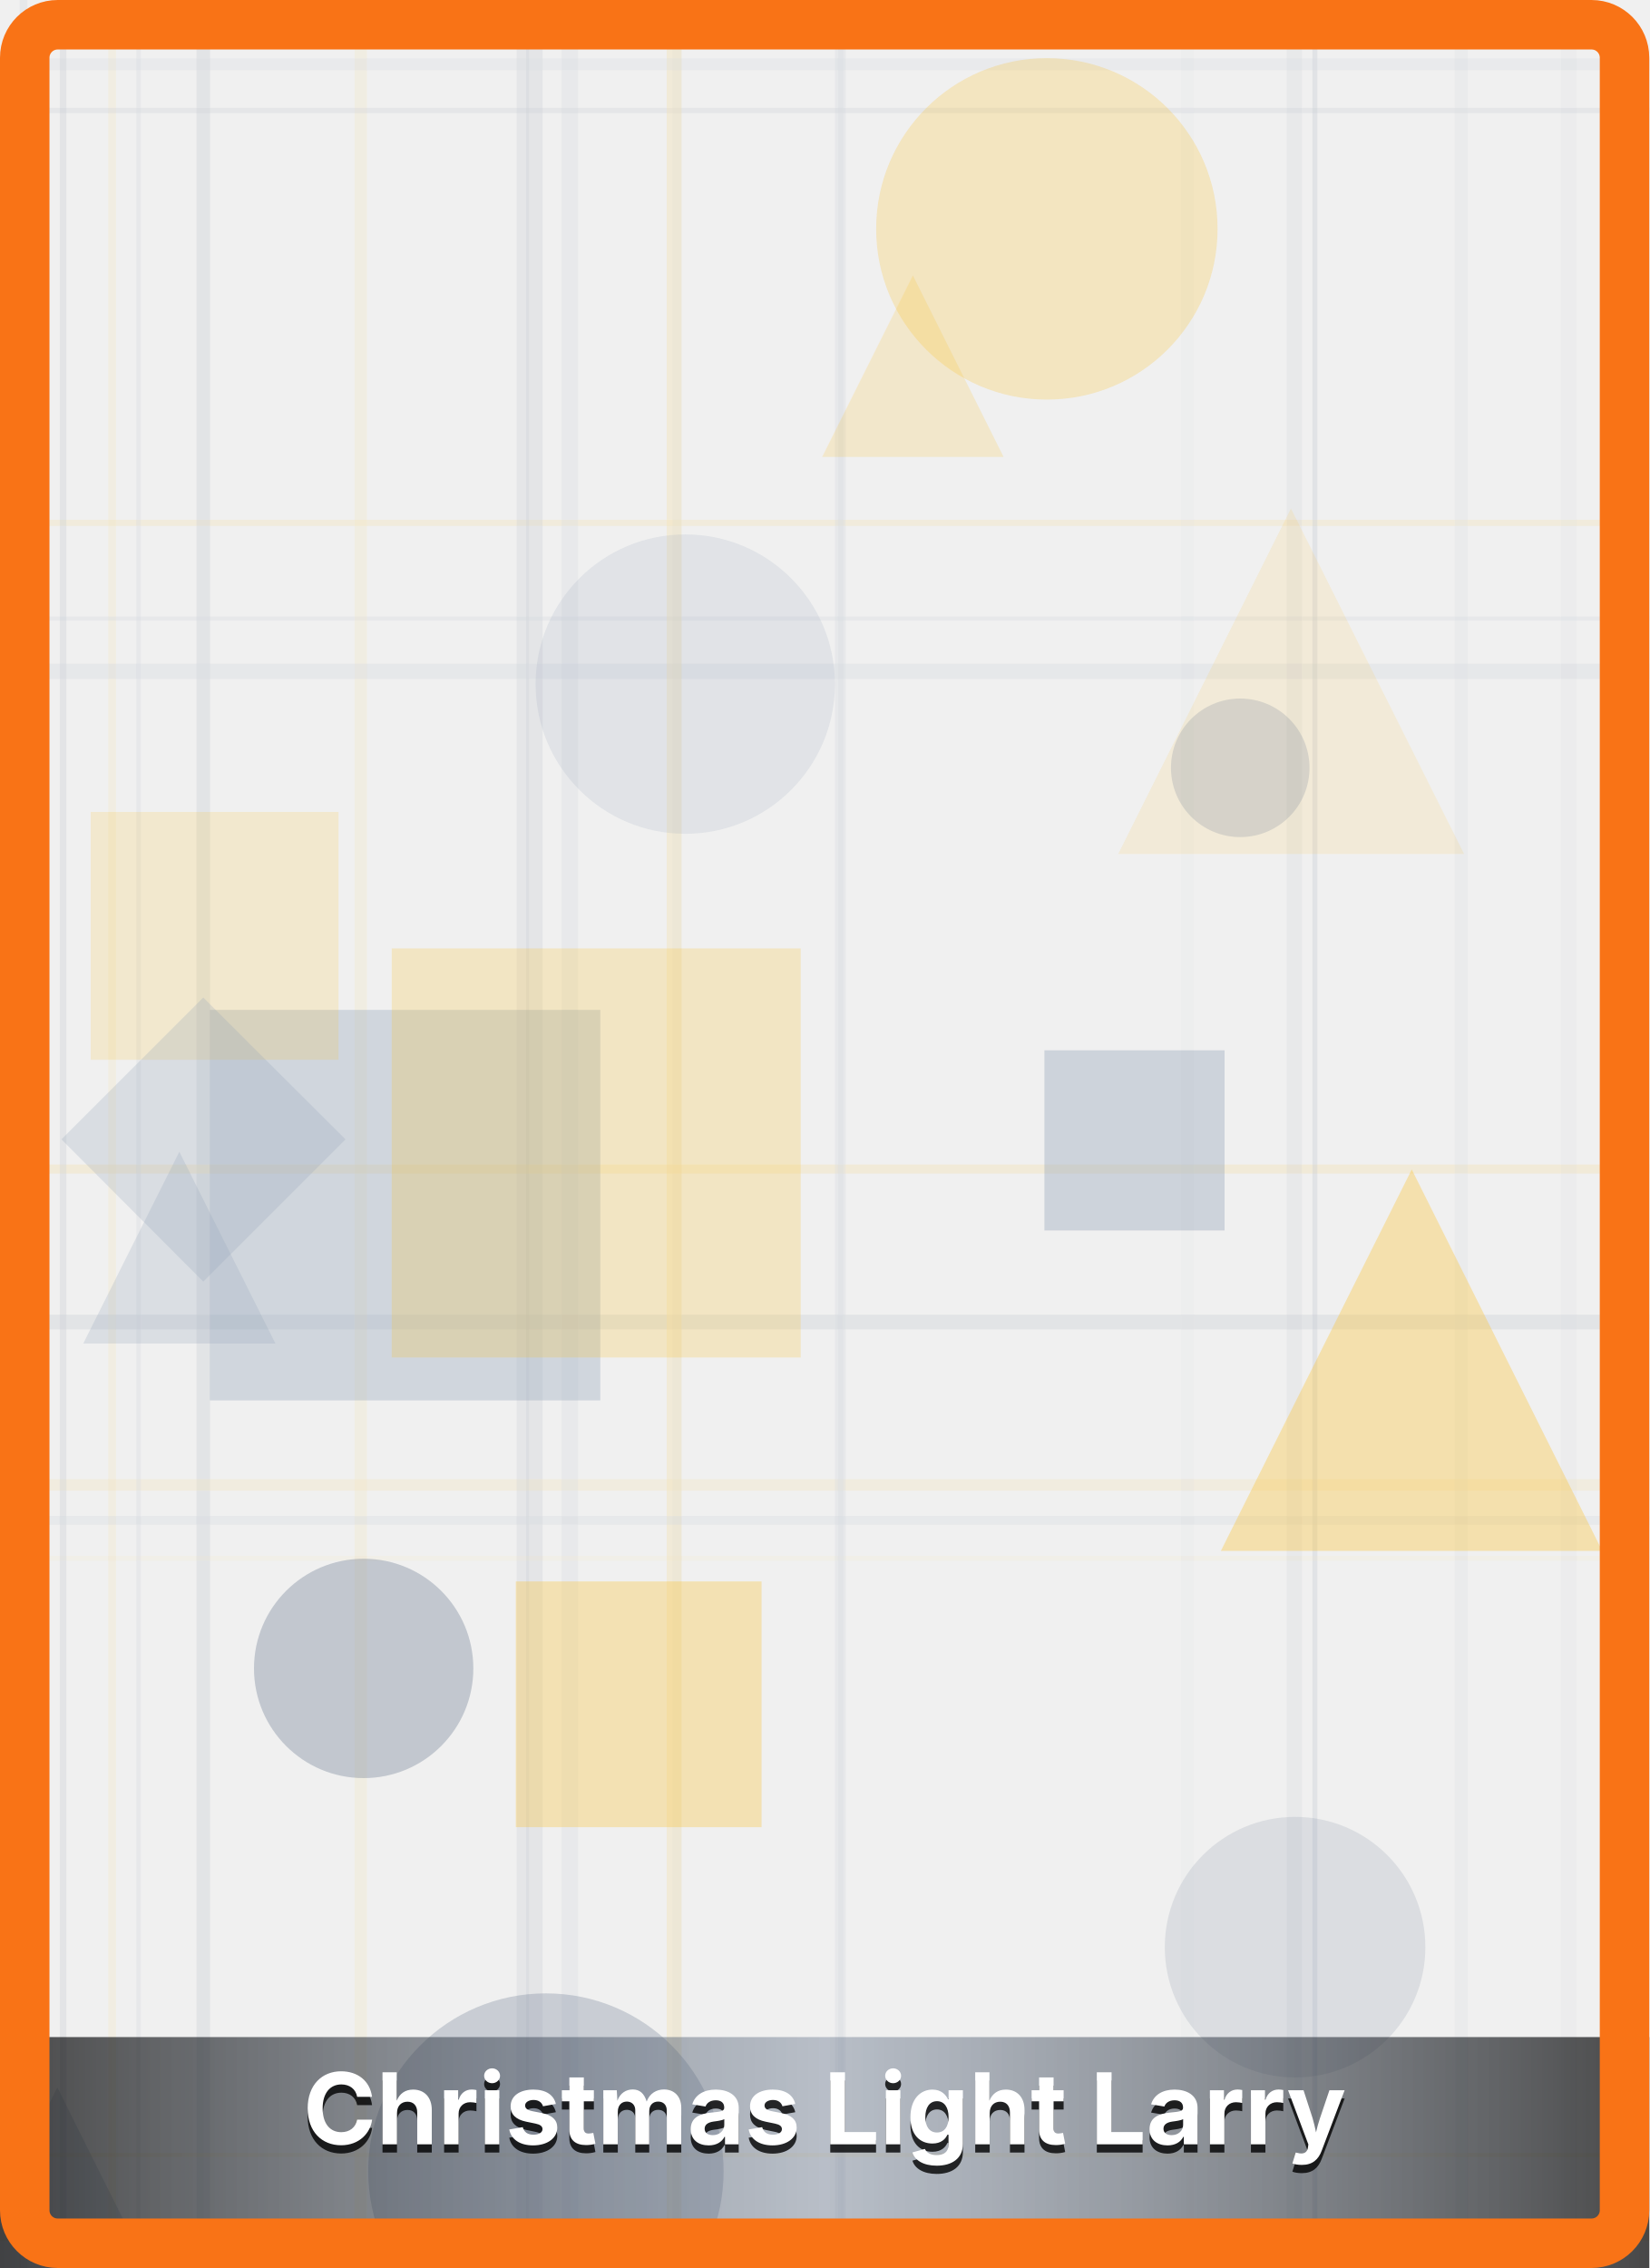
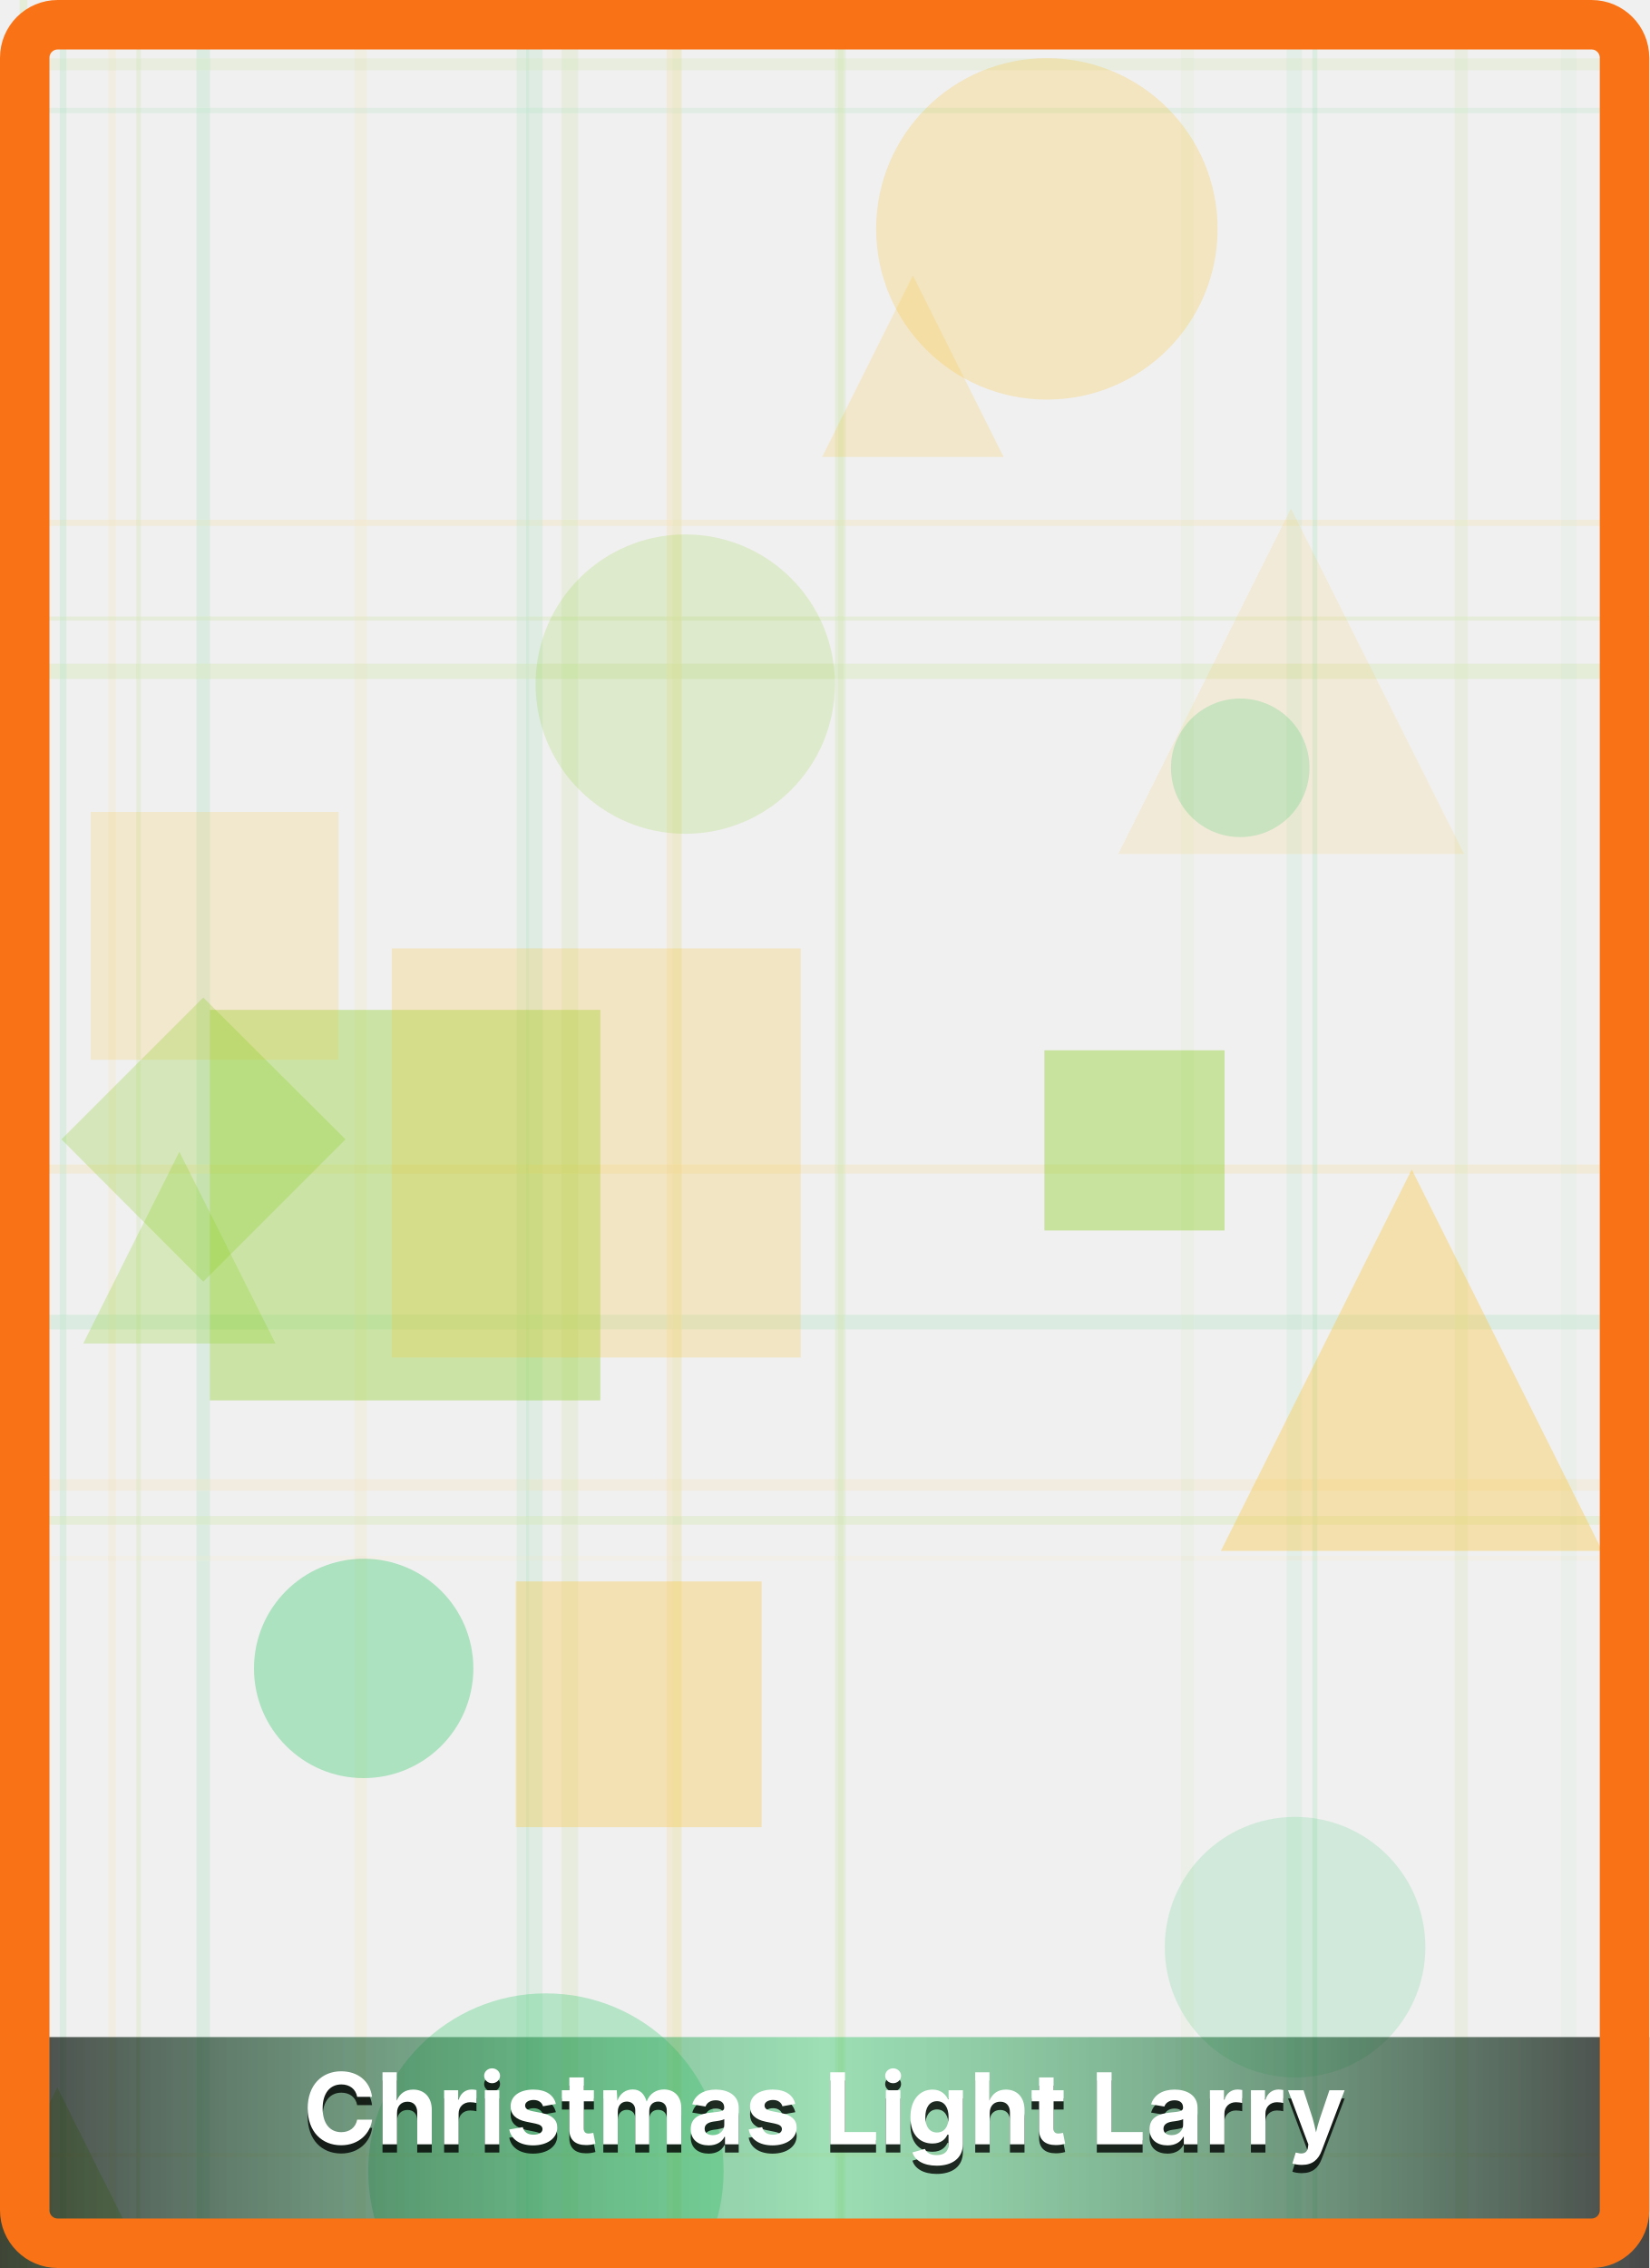
<svg xmlns="http://www.w3.org/2000/svg" viewBox="0 0 400 550" width="400" height="550">
  <defs>
    <linearGradient id="bg-gradient-holiday_001" x1="0%" y1="0%" x2="100%" y2="100%">
-       <stop offset="0%" style="stop-color:#64748b;stop-opacity:0.26" />
-       <stop offset="50%" style="stop-color:#94a3b8;stop-opacity:0.4" />
-       <stop offset="100%" style="stop-color:#64748b;stop-opacity:0.26" />
+       <stop offset="0%" style="stop-color:#22c55e;stop-opacity:0.26" />
+       <stop offset="50%" style="stop-color:#84cc16;stop-opacity:0.4" />
+       <stop offset="100%" style="stop-color:#22c55e;stop-opacity:0.26" />
    </linearGradient>
    <filter id="shadow-holiday_001">
      <feDropShadow dx="0" dy="2" stdDeviation="3" flood-opacity="0.8" />
    </filter>
  </defs>
  <rect width="400" height="550" fill="url(#bg-gradient-0.47044851491227746)" />
  <g opacity="0.3">
    <line x1="0" y1="126.8" x2="400" y2="126.8" stroke="#fbbf24" stroke-width="1.5" opacity="0.32" />
    <line x1="27.2" y1="0" x2="27.2" y2="550" stroke="#fbbf24" stroke-width="1.9" opacity="0.23" />
-     <line x1="129.6" y1="0" x2="129.6" y2="550" stroke="#64748b" stroke-width="4.0" opacity="0.29" />
-     <line x1="49.3" y1="0" x2="49.3" y2="550" stroke="#64748b" stroke-width="3.3" opacity="0.31" />
-     <line x1="0" y1="150.0" x2="400" y2="150.0" stroke="#94a3b8" stroke-width="1.0" opacity="0.33" />
-     <line x1="5.7" y1="0" x2="5.7" y2="550" stroke="#94a3b8" stroke-width="1.9" opacity="0.37" />
+     <line x1="129.6" y1="0" x2="129.6" y2="550" stroke="#22c55e" stroke-width="4.0" opacity="0.29" />
+     <line x1="49.3" y1="0" x2="49.3" y2="550" stroke="#22c55e" stroke-width="3.3" opacity="0.31" />
+     <line x1="0" y1="150.0" x2="400" y2="150.0" stroke="#84cc16" stroke-width="1.0" opacity="0.33" />
+     <line x1="5.7" y1="0" x2="5.7" y2="550" stroke="#84cc16" stroke-width="1.9" opacity="0.37" />
    <line x1="0" y1="541.7" x2="400" y2="541.7" stroke="#fbbf24" stroke-width="3.6" opacity="0.29" />
    <line x1="0" y1="360.1" x2="400" y2="360.1" stroke="#fbbf24" stroke-width="2.8" opacity="0.28" />
-     <line x1="0" y1="320.6" x2="400" y2="320.6" stroke="#64748b" stroke-width="3.6" opacity="0.31" />
-     <line x1="164.2" y1="0" x2="164.2" y2="550" stroke="#94a3b8" stroke-width="2.2" opacity="0.26" />
+     <line x1="0" y1="320.6" x2="400" y2="320.6" stroke="#22c55e" stroke-width="3.6" opacity="0.31" />
+     <line x1="164.2" y1="0" x2="164.2" y2="550" stroke="#84cc16" stroke-width="2.2" opacity="0.26" />
    <line x1="0" y1="283.5" x2="400" y2="283.5" stroke="#fbbf24" stroke-width="2.2" opacity="0.39" />
    <line x1="87.5" y1="0" x2="87.5" y2="550" stroke="#fbbf24" stroke-width="3.0" opacity="0.22" />
-     <line x1="138.2" y1="0" x2="138.2" y2="550" stroke="#94a3b8" stroke-width="4.0" opacity="0.27" />
-     <line x1="313.9" y1="0" x2="313.9" y2="550" stroke="#64748b" stroke-width="3.7" opacity="0.20" />
-     <line x1="126.8" y1="0" x2="126.8" y2="550" stroke="#64748b" stroke-width="3.0" opacity="0.26" />
-     <line x1="0" y1="26.8" x2="400" y2="26.8" stroke="#64748b" stroke-width="1.3" opacity="0.26" />
-     <line x1="0" y1="162.8" x2="400" y2="162.8" stroke="#94a3b8" stroke-width="3.7" opacity="0.37" />
+     <line x1="138.2" y1="0" x2="138.2" y2="550" stroke="#84cc16" stroke-width="4.0" opacity="0.27" />
+     <line x1="313.9" y1="0" x2="313.9" y2="550" stroke="#22c55e" stroke-width="3.7" opacity="0.20" />
+     <line x1="126.8" y1="0" x2="126.8" y2="550" stroke="#22c55e" stroke-width="3.0" opacity="0.26" />
+     <line x1="0" y1="26.8" x2="400" y2="26.8" stroke="#22c55e" stroke-width="1.3" opacity="0.26" />
+     <line x1="0" y1="162.8" x2="400" y2="162.8" stroke="#84cc16" stroke-width="3.7" opacity="0.37" />
    <line x1="163.5" y1="0" x2="163.5" y2="550" stroke="#fbbf24" stroke-width="3.6" opacity="0.39" />
-     <line x1="318.9" y1="0" x2="318.9" y2="550" stroke="#64748b" stroke-width="1.2" opacity="0.35" />
+     <line x1="318.9" y1="0" x2="318.9" y2="550" stroke="#22c55e" stroke-width="1.2" opacity="0.35" />
    <line x1="0" y1="377.9" x2="400" y2="377.9" stroke="#fbbf24" stroke-width="1.2" opacity="0.14" />
-     <line x1="380.5" y1="0" x2="380.5" y2="550" stroke="#64748b" stroke-width="3.8" opacity="0.10" />
-     <line x1="203.9" y1="0" x2="203.9" y2="550" stroke="#94a3b8" stroke-width="1.3" opacity="0.29" />
-     <line x1="203.8" y1="0" x2="203.8" y2="550" stroke="#94a3b8" stroke-width="2.6" opacity="0.32" />
-     <line x1="33.6" y1="0" x2="33.6" y2="550" stroke="#94a3b8" stroke-width="1.1" opacity="0.31" />
-     <line x1="288.0" y1="0" x2="288.0" y2="550" stroke="#94a3b8" stroke-width="3.1" opacity="0.14" />
-     <line x1="0" y1="15.6" x2="400" y2="15.6" stroke="#94a3b8" stroke-width="2.9" opacity="0.25" />
-     <line x1="15.3" y1="0" x2="15.3" y2="550" stroke="#64748b" stroke-width="1.6" opacity="0.32" />
-     <line x1="0" y1="368.7" x2="400" y2="368.7" stroke="#94a3b8" stroke-width="2.1" opacity="0.36" />
+     <line x1="380.5" y1="0" x2="380.5" y2="550" stroke="#22c55e" stroke-width="3.8" opacity="0.10" />
+     <line x1="203.9" y1="0" x2="203.9" y2="550" stroke="#84cc16" stroke-width="1.3" opacity="0.29" />
+     <line x1="203.8" y1="0" x2="203.8" y2="550" stroke="#84cc16" stroke-width="2.6" opacity="0.32" />
+     <line x1="33.6" y1="0" x2="33.6" y2="550" stroke="#84cc16" stroke-width="1.1" opacity="0.31" />
+     <line x1="288.0" y1="0" x2="288.0" y2="550" stroke="#84cc16" stroke-width="3.1" opacity="0.14" />
+     <line x1="0" y1="15.6" x2="400" y2="15.6" stroke="#84cc16" stroke-width="2.9" opacity="0.25" />
+     <line x1="15.3" y1="0" x2="15.3" y2="550" stroke="#22c55e" stroke-width="1.6" opacity="0.32" />
+     <line x1="0" y1="368.7" x2="400" y2="368.7" stroke="#84cc16" stroke-width="2.1" opacity="0.36" />
    <line x1="0" y1="522.6" x2="400" y2="522.6" stroke="#fbbf24" stroke-width="1.0" opacity="0.28" />
-     <line x1="354.4" y1="0" x2="354.4" y2="550" stroke="#94a3b8" stroke-width="3.2" opacity="0.22" />
+     <line x1="354.4" y1="0" x2="354.4" y2="550" stroke="#84cc16" stroke-width="3.2" opacity="0.22" />
  </g>
-   <polygon points="43.5,279.3 66.8,325.8 20.2,325.8" fill="#94a3b8" opacity="0.24" />
-   <rect x="50.9" y="244.9" width="94.7" height="94.7" fill="#94a3b8" opacity="0.34" />
-   <circle cx="314.1" cy="472.2" r="31.6" fill="#64748b" opacity="0.15" />
+   <polygon points="43.5,279.3 66.8,325.8 20.2,325.8" fill="#84cc16" opacity="0.24" />
+   <rect x="50.9" y="244.9" width="94.7" height="94.7" fill="#84cc16" opacity="0.34" />
+   <circle cx="314.1" cy="472.2" r="31.6" fill="#22c55e" opacity="0.15" />
  <polygon points="221.4,66.8 243.4,110.8 199.4,110.8" fill="#fbbf24" opacity="0.18" />
  <circle cx="253.9" cy="55.5" r="41.4" fill="#fbbf24" opacity="0.24" />
-   <circle cx="166.2" cy="165.9" r="36.3" fill="#94a3b8" opacity="0.17" />
-   <circle cx="132.4" cy="526.5" r="43.1" fill="#64748b" opacity="0.28" />
-   <circle cx="88.2" cy="404.6" r="26.6" fill="#64748b" opacity="0.33" />
+   <circle cx="166.2" cy="165.9" r="36.3" fill="#84cc16" opacity="0.17" />
+   <circle cx="132.4" cy="526.5" r="43.1" fill="#22c55e" opacity="0.28" />
+   <circle cx="88.2" cy="404.6" r="26.6" fill="#22c55e" opacity="0.33" />
  <rect x="95.0" y="230.0" width="99.2" height="99.2" fill="#fbbf24" opacity="0.22" />
  <rect x="22.0" y="196.9" width="60.1" height="60.1" fill="#fbbf24" opacity="0.17" />
  <polygon points="313.1,123.3 355.1,207.1 271.2,207.1" fill="#fbbf24" opacity="0.12" />
  <polygon points="342.4,283.6 388.6,376.1 296.1,376.1" fill="#fbbf24" opacity="0.33" />
-   <circle cx="300.8" cy="186.2" r="16.8" fill="#64748b" opacity="0.20" />
-   <rect x="253.3" y="254.7" width="43.7" height="43.7" fill="#94a3b8" opacity="0.38" />
-   <polygon points="49.3,241.9 83.8,276.3 49.3,310.8 14.9,276.3" fill="#94a3b8" opacity="0.25" />
+   <circle cx="300.8" cy="186.2" r="16.8" fill="#22c55e" opacity="0.20" />
+   <rect x="253.3" y="254.7" width="43.7" height="43.7" fill="#84cc16" opacity="0.38" />
+   <polygon points="49.3,241.9 83.8,276.3 49.3,310.8 14.9,276.3" fill="#84cc16" opacity="0.25" />
  <rect x="125.1" y="383.5" width="59.6" height="59.6" fill="#fbbf24" opacity="0.30" />
-   <polygon points="13.9,506.2 54.1,586.7 -26.4,586.7" fill="#94a3b8" opacity="0.28" />
+   <polygon points="13.9,506.2 54.1,586.7 -26.4,586.7" fill="#84cc16" opacity="0.28" />
  <defs>
    <linearGradient id="text-bg-21" x1="0%" y1="0%" x2="100%" y2="0%">
      <stop offset="0%" style="stop-color:#000000;stop-opacity:0.7" />
-       <stop offset="50%" style="stop-color:#64748b;stop-opacity:0.4" />
+       <stop offset="50%" style="stop-color:#22c55e;stop-opacity:0.4" />
      <stop offset="100%" style="stop-color:#000000;stop-opacity:0.7" />
    </linearGradient>
  </defs>
  <rect x="0" y="494" width="400" height="56" fill="url(#text-bg-21)" />
  <text x="200" y="522" font-family="system-ui, -apple-system, sans-serif" font-size="24" font-weight="bold" text-anchor="middle" fill="#000000" opacity="0.8">Christmas Light Larry</text>
  <text x="200" y="520" font-family="system-ui, -apple-system, sans-serif" font-size="24" font-weight="bold" text-anchor="middle" fill="#ffffff">Christmas Light Larry</text>
  <rect x="6" y="6" width="388" height="538" fill="none" stroke="#f97316" stroke-width="12" rx="8" ry="8" />
</svg>
